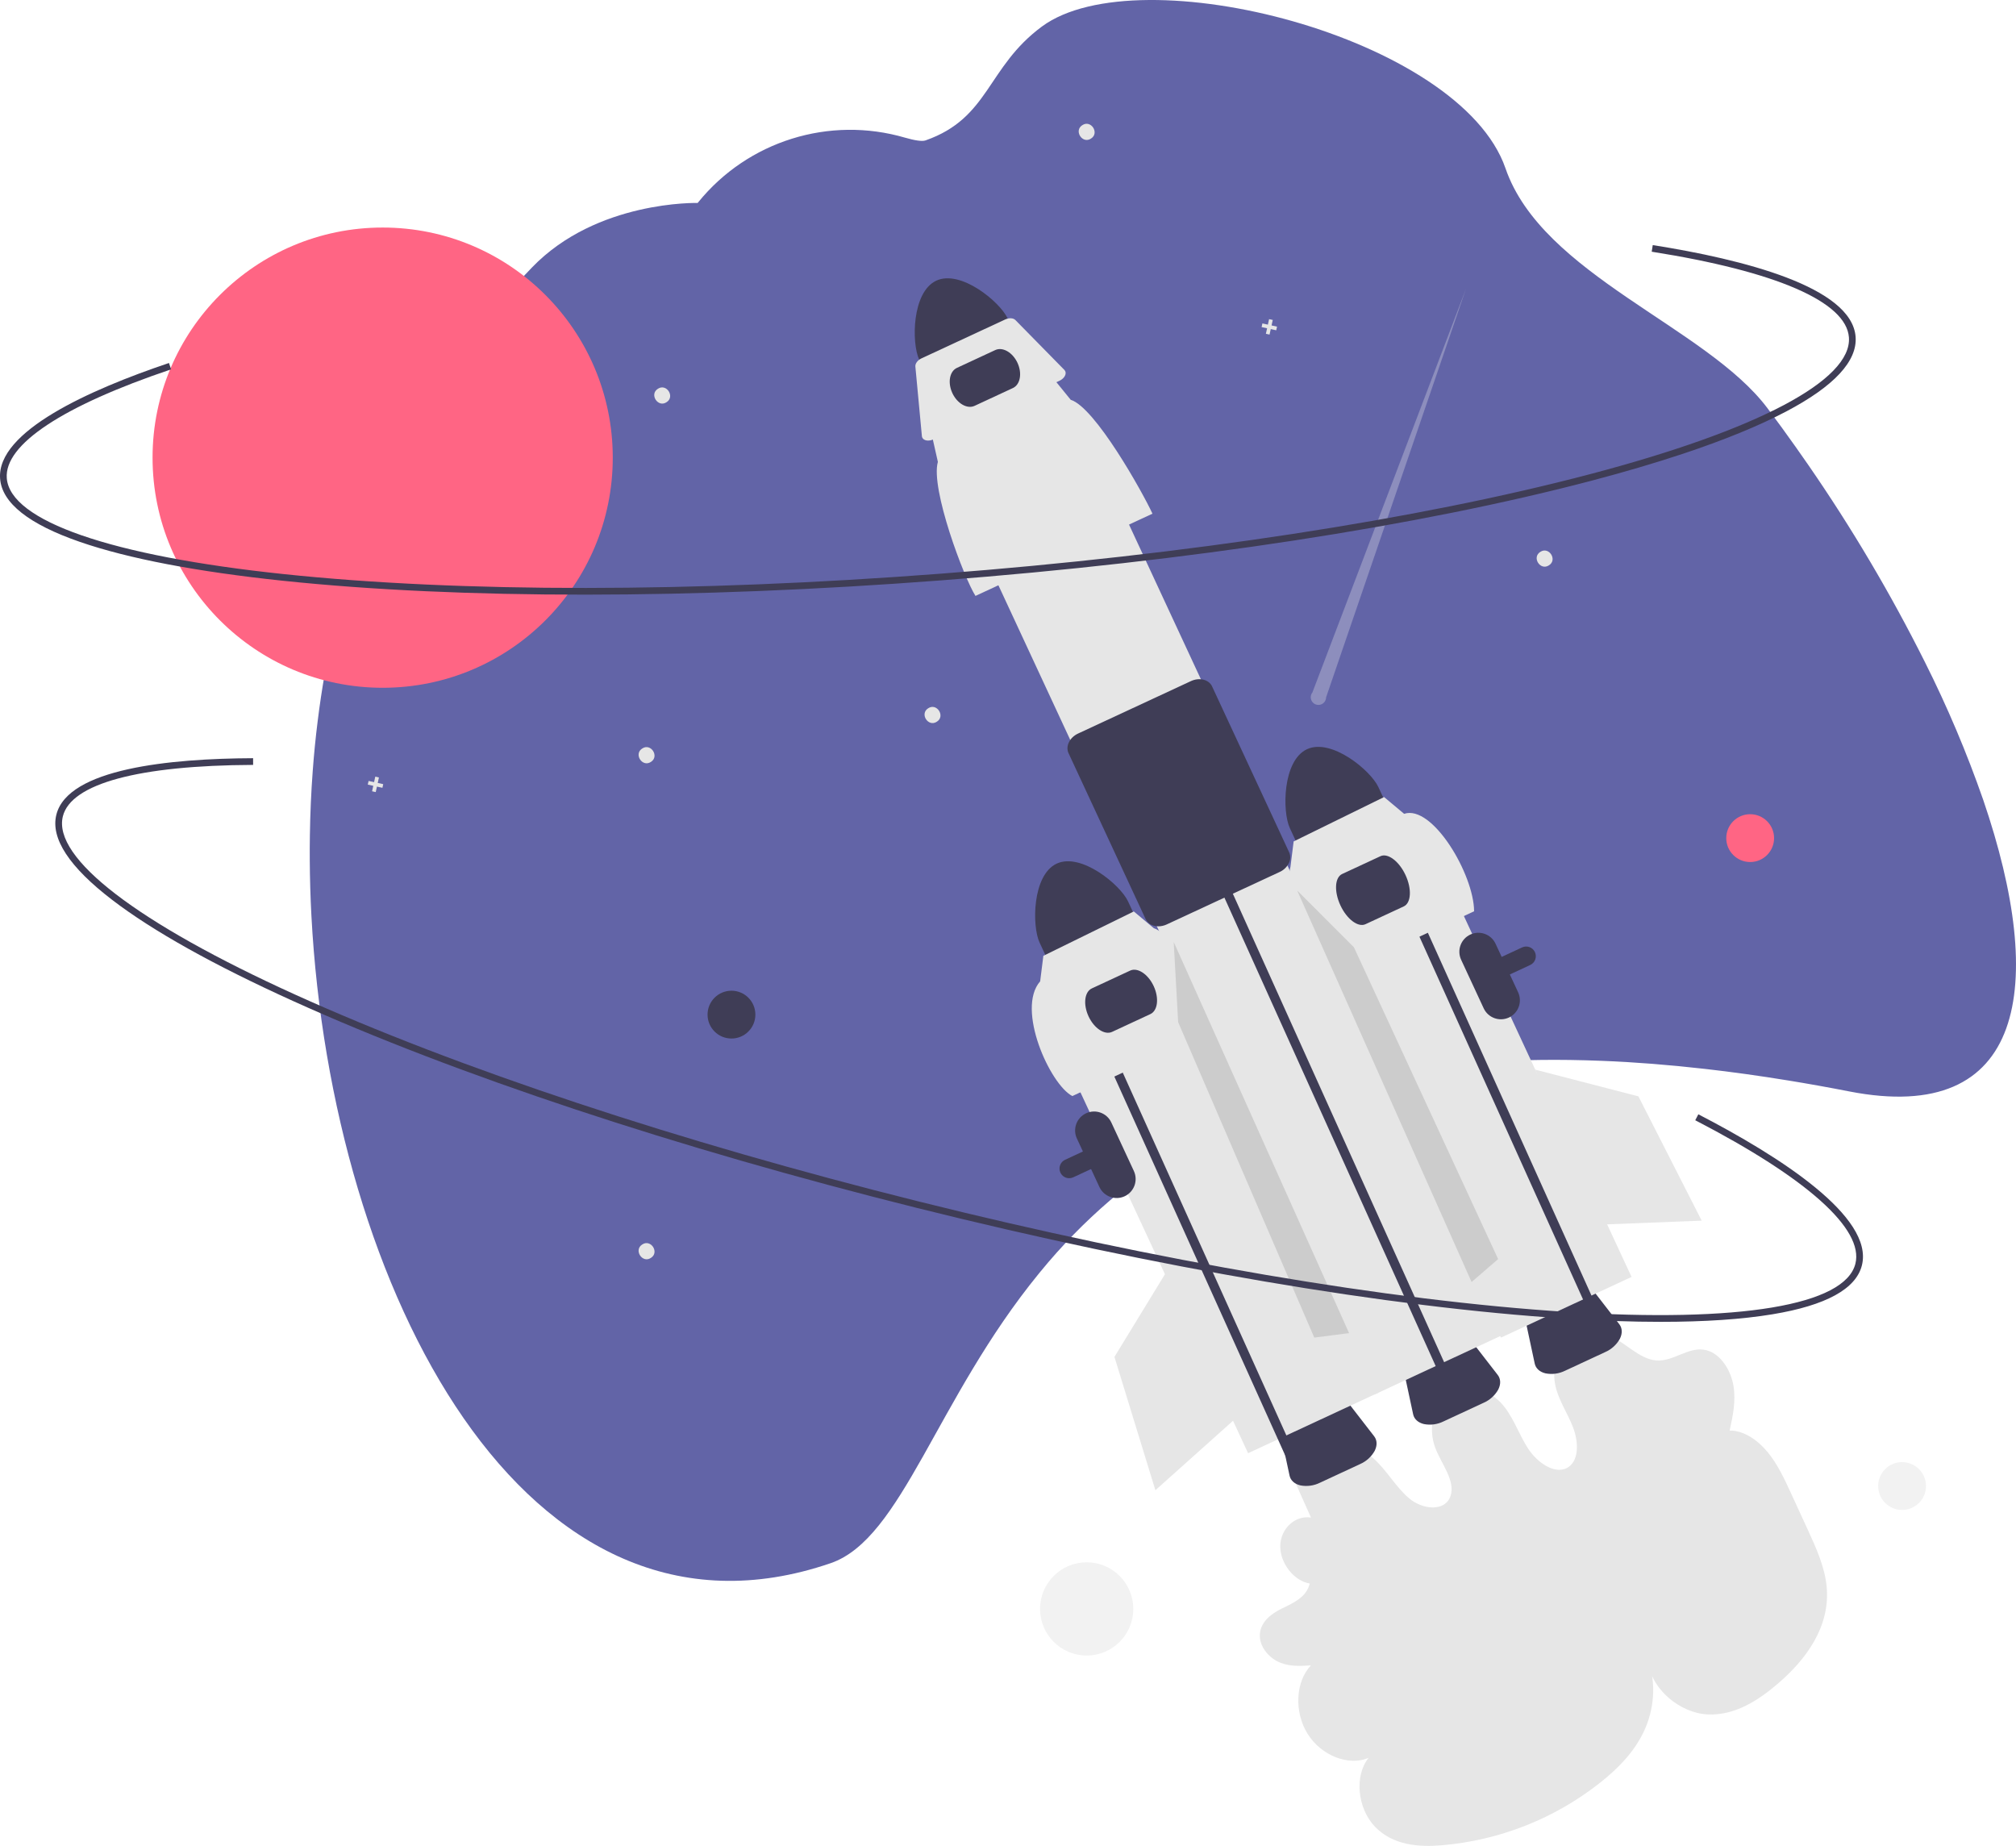
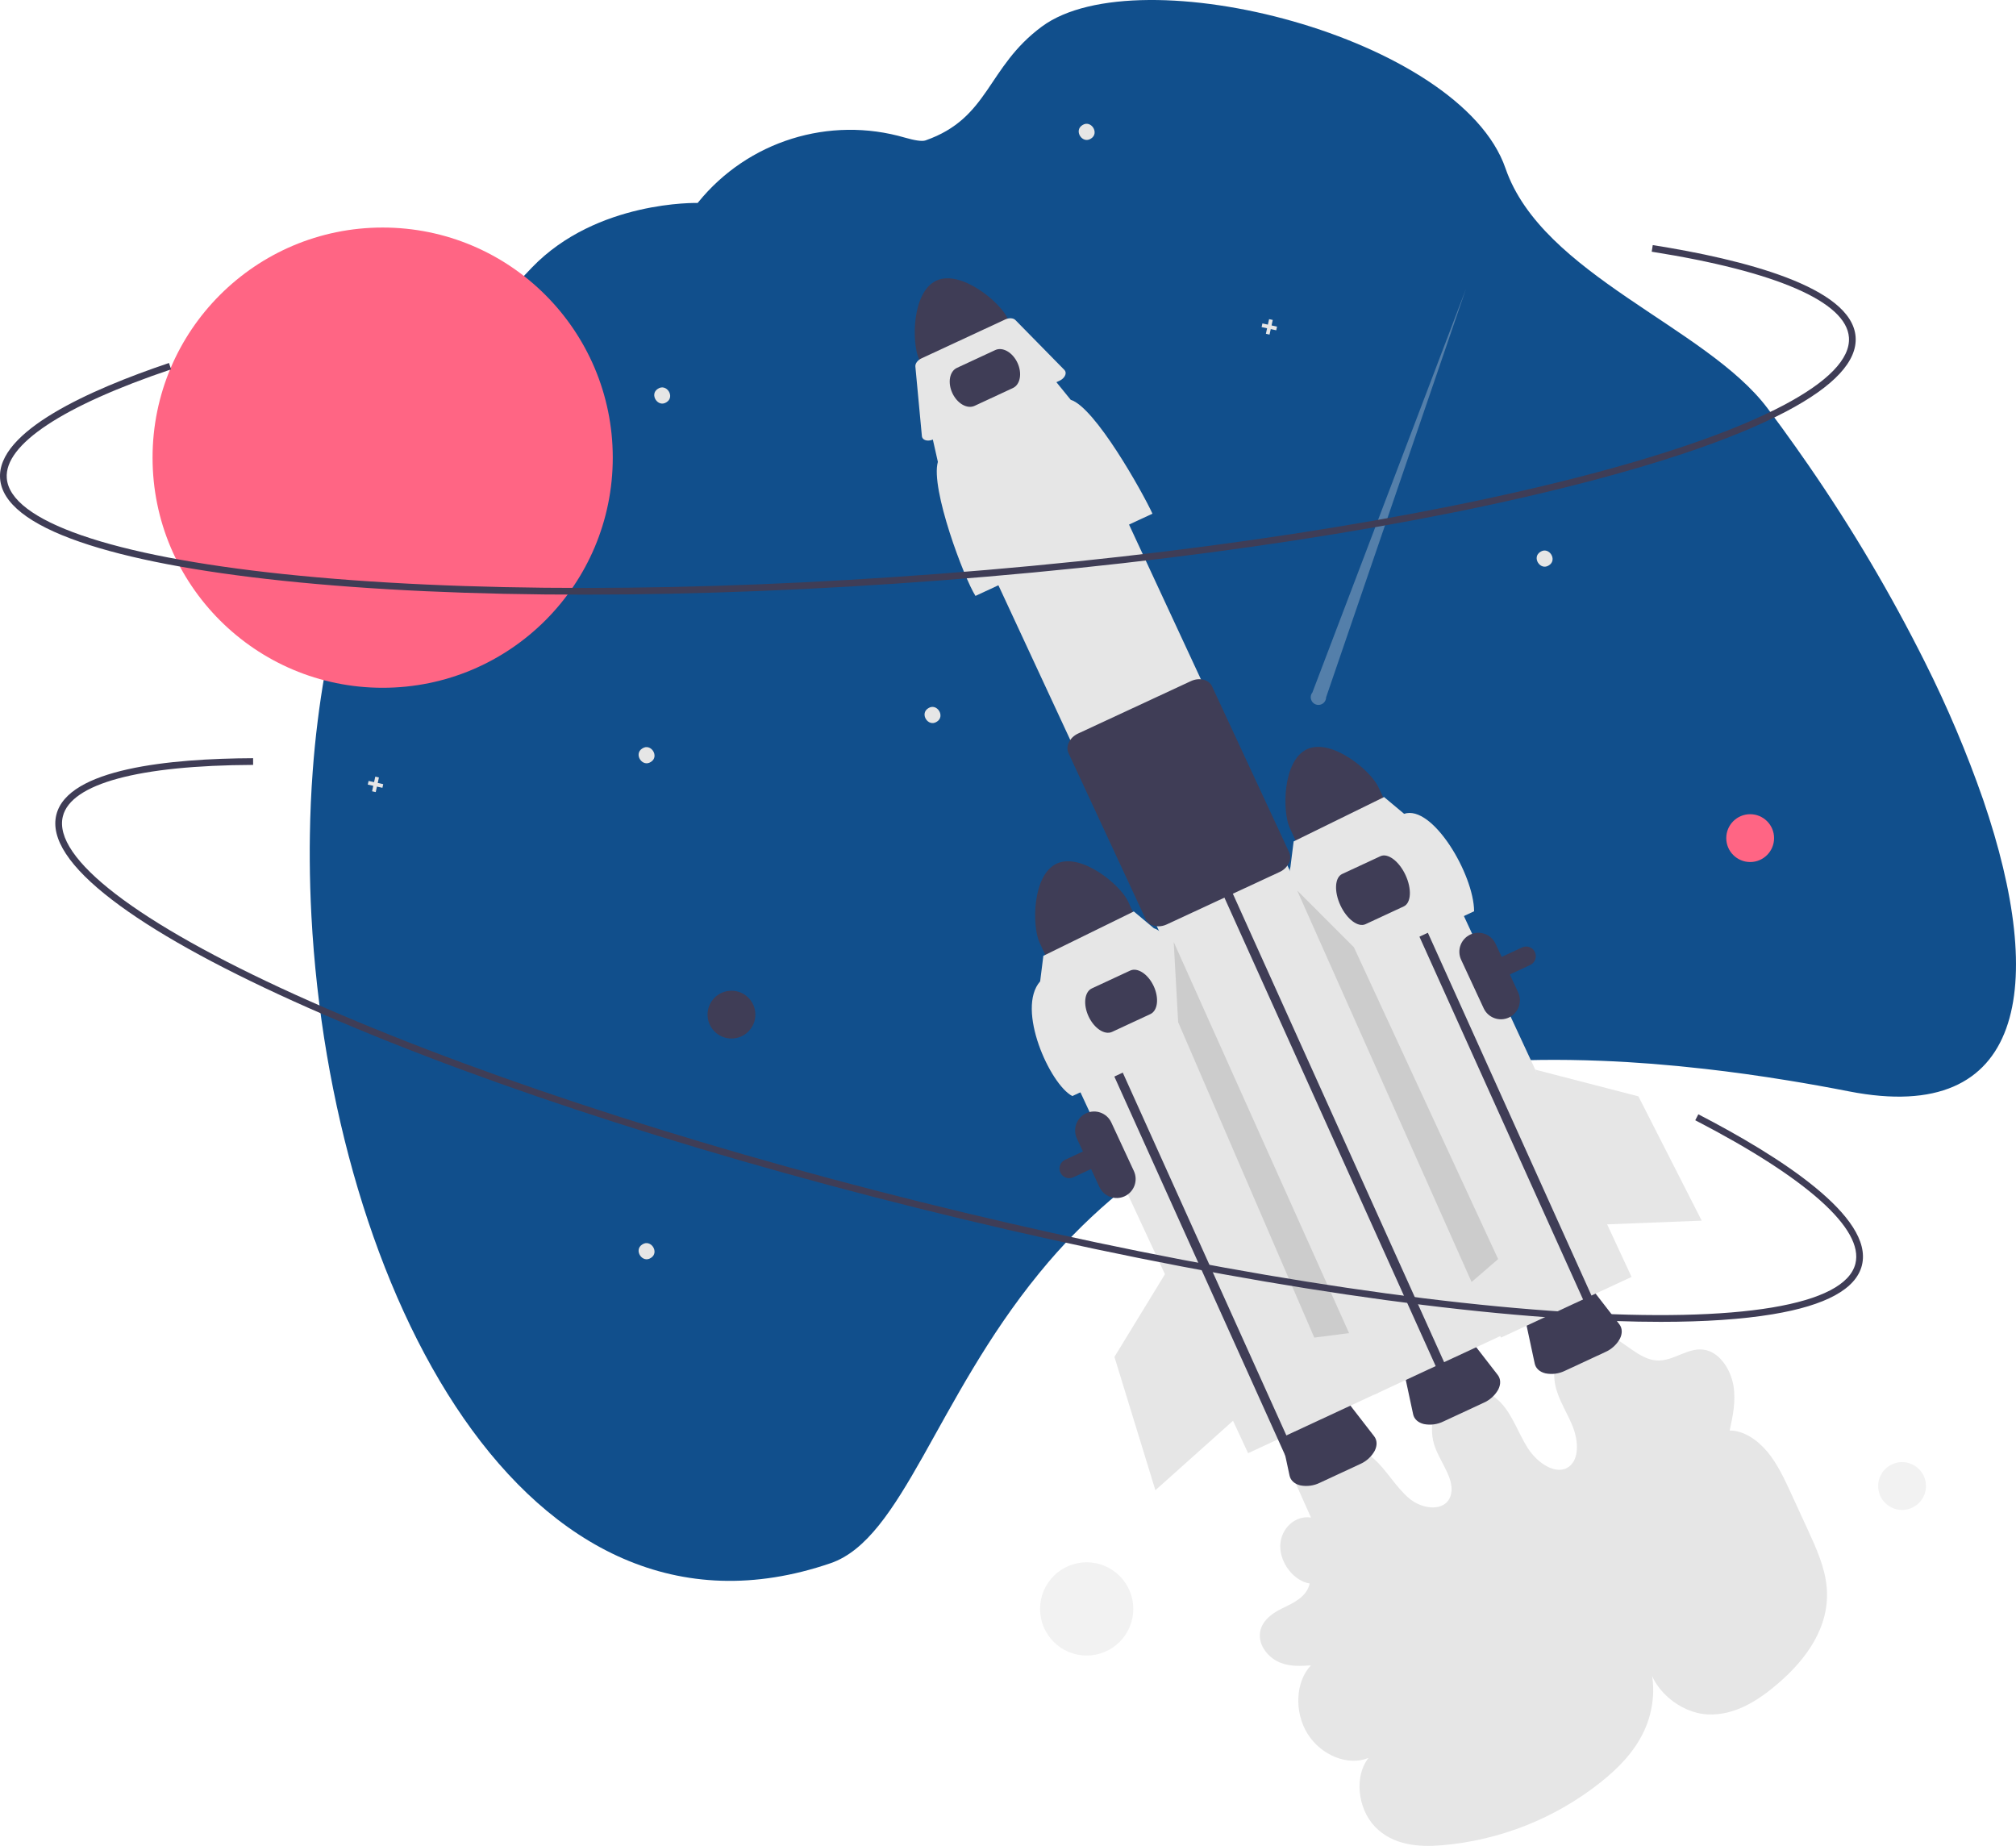
<svg xmlns="http://www.w3.org/2000/svg" id="a13970f5-fcb6-45bc-88b6-f9395b0a599f" data-name="Layer 1" width="902.419" height="826.207" viewBox="0 0 902.419 826.207">
  <path d="M726.95,696.708l8.672,19.444c-7.049-1.122-13.604,4.898-13.751,12.629s6.14,15.774,13.189,16.873c-1.347,6.002-7.161,8.649-12.207,11.075s-10.485,6.45-10.11,12.845c.301,5.135,4.548,9.669,9.058,11.492s9.241,1.543,13.809,1.237c-6.921,7.24-7.596,20.848-1.517,30.611s18.217,14.569,27.305,10.811c-6.422,7.989-5.027,22.618,2.943,30.862,8.034,8.311,19.678,9.115,29.857,8.24a132.238,132.238,0,0,0,71.007-28.14c7.782-6.183,15.05-13.456,19.49-22.941s5.747-21.496,1.612-32.29c1.115,13.522,14.65,24.203,26.826,24.8s22.807-6.261,31.841-14.081c12.014-10.4,23.137-24.979,21.488-42.967-.816-8.905-4.706-17.469-8.521-25.765l-7.396-16.083c-2.986-6.493-6.039-13.095-10.533-18.544s-10.731-9.667-16.973-9.626c1.427-6.52,2.861-13.283,1.665-20.211s-5.776-14.101-12.004-15.723c-7.927-2.065-14.645,5.25-22.616,4.561-7.671-.664-14.01-8.362-21.459-11.412a17.178,17.178,0,0,0-18.537,3.206c-4.722,4.61-6.69,12.398-4.996,19.767,1.484,6.455,5.435,12.149,7.832,18.375s2.77,14.231-1.835,17.631c-5.557,4.103-14.014-1.48-18.356-8.235s-6.834-14.933-12.324-20.614c-6.479-6.705-16.621-8.276-23.293-3.608s-9.222,15.119-5.859,24.004c2.75,7.264,9.049,14.614,6.864,21.454-2.309,7.23-12.413,6.314-18.507,1.205s-10.141-12.806-16.161-18.03c-6.114-5.306-14.098-7.63-21.107-6.146a21.731,21.731,0,0,0-15.573,13.915" transform="translate(-148.7907 -36.89661)" fill="#e6e6e6" />
  <path d="M867.347,642.066l-17.993,8.36a13.812,13.812,0,0,1-8.734,1.177c-2.612-.618-4.377-2.215-4.841-4.383l-4.187-19.554c-.79-3.689,2.265-8.053,7.264-10.376l9.937-4.617c4.999-2.323,10.305-1.843,12.614,1.14l12.244,15.81c1.358,1.753,1.44,4.132.228,6.527A13.812,13.812,0,0,1,867.347,642.066Z" transform="translate(-148.7907 -36.89661)" fill="#3f3d56" />
-   <path d="M309.43,280.659A353.998,353.998,0,0,1,386.932,156.602c29.006-30.112,74.15-28.861,74.15-28.861l.258-.32A87.58,87.58,0,0,1,553.893,98.509c4.304,1.235,7.615,1.783,9.189,1.232,28.707-10.047,27.358-32.724,52.126-50.993,43.367-31.987,187.211,4.654,207.494,63.514,16.439,47.705,89.82,70.827,117.236,107.317q6.431,8.559,12.618,17.316,2.901,4.068,5.737,8.198a730.428,730.428,0,0,1,52.147,88.155,514.113,514.113,0,0,1,26.101,61.684c28.591,83.582,18.814,145.855-60.021,130.47q-13.998-2.739-27.324-4.901-19.296-3.149-37.246-5.176-24.172-2.749-45.994-3.602-7.337-.295-14.405-.396c-69.67-.966-121.349,12.146-160.719,32.502q-10.011,5.163-18.973,10.923a236.054,236.054,0,0,0-26.08,19.319,254.898,254.898,0,0,0-31.422,32.197l-.522.639c-46.048,56.326-61.203,118.682-93.235,129.661C383.674,783.51,297.074,613.35,288.193,446.896q-.673-12.582-.743-25.091-.042-5.592.055-11.154c.141-9.673.567-19.285,1.281-28.78q.4-5.445.928-10.833c.388-3.873.81-7.724,1.298-11.55C294.495,331.442,300.589,304.758,309.43,280.659Z" transform="translate(-148.7907 -36.89661)" fill="#6264A7" />
+   <path d="M309.43,280.659A353.998,353.998,0,0,1,386.932,156.602c29.006-30.112,74.15-28.861,74.15-28.861l.258-.32A87.58,87.58,0,0,1,553.893,98.509c4.304,1.235,7.615,1.783,9.189,1.232,28.707-10.047,27.358-32.724,52.126-50.993,43.367-31.987,187.211,4.654,207.494,63.514,16.439,47.705,89.82,70.827,117.236,107.317q6.431,8.559,12.618,17.316,2.901,4.068,5.737,8.198a730.428,730.428,0,0,1,52.147,88.155,514.113,514.113,0,0,1,26.101,61.684c28.591,83.582,18.814,145.855-60.021,130.47q-13.998-2.739-27.324-4.901-19.296-3.149-37.246-5.176-24.172-2.749-45.994-3.602-7.337-.295-14.405-.396c-69.67-.966-121.349,12.146-160.719,32.502q-10.011,5.163-18.973,10.923a236.054,236.054,0,0,0-26.08,19.319,254.898,254.898,0,0,0-31.422,32.197l-.522.639c-46.048,56.326-61.203,118.682-93.235,129.661C383.674,783.51,297.074,613.35,288.193,446.896q-.673-12.582-.743-25.091-.042-5.592.055-11.154c.141-9.673.567-19.285,1.281-28.78q.4-5.445.928-10.833c.388-3.873.81-7.724,1.298-11.55C294.495,331.442,300.589,304.758,309.43,280.659Z" transform="translate(-148.7907 -36.89661)" fill="#114f8c" />
  <path d="M733.834,372.24c-10.935,5.091-11.115,27.895-7.686,35.284l6.214,13.374,39.609-18.403-6.214-13.374C762.321,381.735,744.777,367.166,733.834,372.24Z" transform="translate(-148.7907 -36.89661)" fill="#3f3d56" />
  <path d="M627.393,564.256a4.333,4.333,0,0,1-4.07-5.819,4.3,4.3,0,0,1,2.243-2.44L830.12,460.958a4.33,4.33,0,0,1,5.752,2.102,4.336,4.336,0,0,1-2.103,5.752h-0L629.215,563.85A4.306,4.306,0,0,1,627.393,564.256Z" transform="translate(-148.7907 -36.89661)" fill="#3f3d56" />
  <rect x="771.788" y="414.474" width="64.474" height="217.68" transform="translate(-294.4339 350.6066) rotate(-24.9202)" fill="#e6e6e6" />
  <path d="M567.905,162.514c-10.935,5.091-11.115,27.895-7.686,35.284l6.214,13.374,39.609-18.403L599.827,179.395C596.392,172.009,578.848,157.44,567.905,162.514Z" transform="translate(-148.7907 -36.89661)" fill="#3f3d56" />
  <path d="M812.919,664.761l-17.993,8.36a13.812,13.812,0,0,1-8.734,1.177c-2.612-.618-4.377-2.215-4.841-4.383l-4.187-19.554c-.79-3.689,2.265-8.053,7.264-10.376l9.937-4.617c4.999-2.323,10.305-1.843,12.614,1.14L819.224,652.319c1.358,1.753,1.44,4.132.228,6.527A13.812,13.812,0,0,1,812.919,664.761Z" transform="translate(-148.7907 -36.89661)" fill="#3f3d56" />
  <path d="M757.601,692.207,739.608,700.566a13.812,13.812,0,0,1-8.734,1.177c-2.612-.618-4.377-2.215-4.841-4.383l-4.187-19.554c-.79-3.689,2.265-8.053,7.264-10.376l9.937-4.617c4.999-2.323,10.305-1.843,12.614,1.14l12.244,15.81c1.358,1.753,1.44,4.132.228,6.527A13.812,13.812,0,0,1,757.601,692.207Z" transform="translate(-148.7907 -36.89661)" fill="#3f3d56" />
  <rect x="668.302" y="227.978" width="64.474" height="440.016" transform="translate(-272.3289 299.9887) rotate(-24.9202)" fill="#e6e6e6" />
  <polyline points="548.951 403.691 542.39 389.254 546.167 387.512 552.708 401.903 647.423 611.909 643.65 613.662" fill="#3f3d56" />
  <polyline points="622.951 391.691 616.39 377.254 620.167 375.512 626.708 389.903 721.423 599.909 717.65 601.662" fill="#3f3d56" />
  <path d="M664.671,266.814l-79.226,36.809c-5.044-7.847-20.249-48.06-16.835-59.991l-2.563-11.378,54.703-25.416,7.322,9.007C638.942,219.18,660.102,256.951,664.671,266.814Z" transform="translate(-148.7907 -36.89661)" fill="#e6e6e6" />
  <path d="M623.037,207.325l-56.451,26.228c-2.084.968-4.303.612-4.956-.795a1.952,1.952,0,0,1-.172-.643l-2.922-31.168c-.125-1.335,1.017-2.847,2.761-3.658L598.734,179.896c1.744-.81,3.637-.708,4.576.249l21.936,22.334c1.122,1.142.513,3.098-1.361,4.367A6.081,6.081,0,0,1,623.037,207.325Z" transform="translate(-148.7907 -36.89661)" fill="#e6e6e6" />
  <path d="M667.313,451.514a7.626,7.626,0,0,1-1.814-.214,5.604,5.604,0,0,1-3.896-3.025L627.09,373.992c-1.428-3.075.489-7.008,4.274-8.767l50.536-23.48c3.786-1.76,8.027-.688,9.457,2.387l34.513,74.283a5.603,5.603,0,0,1-.201,4.929,8.506,8.506,0,0,1-4.074,3.838l-50.536,23.479A8.92,8.92,0,0,1,667.313,451.514Z" transform="translate(-148.7907 -36.89661)" fill="#3f3d56" />
  <rect x="658.612" y="466.208" width="64.474" height="217.68" transform="translate(-326.7693 307.736) rotate(-24.9202)" fill="#e6e6e6" />
  <path d="M602.189,210.581l-17.147,7.967c-3.309,1.537-7.773-1.024-9.95-5.71s-1.256-9.749,2.053-11.286l17.147-7.967c3.309-1.537,7.773,1.024,9.95,5.71S605.498,209.044,602.189,210.581Z" transform="translate(-148.7907 -36.89661)" fill="#3f3d56" />
  <path d="M621.799,423.444c-10.935,5.091-11.115,27.895-7.686,35.284l6.214,13.374,39.609-18.403L653.722,440.324C650.287,432.939,632.742,418.37,621.799,423.444Z" transform="translate(-148.7907 -36.89661)" fill="#3f3d56" />
  <path d="M440.152,377.925c-3.862,2.573-7.815-3.551-3.878-6.01C440.135,369.342,444.088,375.466,440.152,377.925Z" transform="translate(-148.7907 -36.89661)" fill="#e6e6e6" />
  <path d="M842.152,289.925c-3.862,2.573-7.815-3.551-3.878-6.01C842.135,281.342,846.088,287.466,842.152,289.925Z" transform="translate(-148.7907 -36.89661)" fill="#e6e6e6" />
  <path d="M568.152,359.925c-3.862,2.573-7.815-3.551-3.878-6.01C568.135,351.342,572.088,357.466,568.152,359.925Z" transform="translate(-148.7907 -36.89661)" fill="#e6e6e6" />
  <path d="M440.152,599.925c-3.862,2.573-7.815-3.551-3.878-6.01C440.135,591.342,444.088,597.466,440.152,599.925Z" transform="translate(-148.7907 -36.89661)" fill="#e6e6e6" />
  <path d="M637.152,98.925c-3.862,2.573-7.815-3.551-3.878-6.01C637.135,90.342,641.088,96.466,637.152,98.925Z" transform="translate(-148.7907 -36.89661)" fill="#e6e6e6" />
  <path d="M447.152,216.925c-3.862,2.573-7.815-3.551-3.878-6.01C447.135,208.342,451.088,214.466,447.152,216.925Z" transform="translate(-148.7907 -36.89661)" fill="#e6e6e6" />
  <polygon points="571.639 146.2 569.182 145.661 569.72 143.203 568.082 142.844 567.543 145.302 565.086 144.764 564.727 146.402 567.184 146.941 566.646 149.398 568.284 149.757 568.823 147.299 571.28 147.838 571.639 146.2" fill="#e6e6e6" />
  <polygon points="171.542 350.978 169.085 350.439 169.623 347.982 167.985 347.623 167.446 350.08 164.988 349.542 164.629 351.18 167.087 351.719 166.549 354.177 168.187 354.535 168.726 352.078 171.183 352.616 171.542 350.978" fill="#e6e6e6" />
  <path d="M824.22,492.333a8.51,8.51,0,0,1-11.29-4.127l-10.113-21.765a8.5,8.5,0,0,1,15.417-7.163l10.113,21.765A8.51,8.51,0,0,1,824.22,492.333Z" transform="translate(-148.7907 -36.89661)" fill="#3f3d56" />
  <path d="M652.22,572.333a8.51,8.51,0,0,1-11.29-4.127l-10.113-21.765a8.5,8.5,0,0,1,15.417-7.163l10.113,21.765A8.51,8.51,0,0,1,652.22,572.333Z" transform="translate(-148.7907 -36.89661)" fill="#3f3d56" />
  <path d="M808.642,444.778l-67.806,31.503c-4.317-6.716-17.331-41.133-14.409-51.344l1.434-11.423,40.486-19.863,8.971,7.505C789.959,396.883,808.539,428.205,808.642,444.778Z" transform="translate(-148.7907 -36.89661)" fill="#e6e6e6" />
  <path d="M777.162,442.594l-17.147,7.967c-3.309,1.537-8.344-2.253-11.222-8.447s-2.528-12.487.781-14.024l17.147-7.967c3.309-1.537,8.344,2.253,11.222,8.447S780.471,441.056,777.162,442.594Z" transform="translate(-148.7907 -36.89661)" fill="#3f3d56" />
  <polyline points="482.951 446.691 476.39 432.254 480.167 430.512 486.708 444.903 581.423 654.909 577.65 656.662" fill="#3f3d56" />
  <path d="M696.607,495.981l-67.806,31.503c-10.003-5.165-25.291-38.961-14.409-51.344l1.434-11.423,40.486-19.863,8.971,7.505C674.587,455.214,692.697,487.541,696.607,495.981Z" transform="translate(-148.7907 -36.89661)" fill="#e6e6e6" />
  <path d="M663.732,490.793l-17.147,7.967c-3.309,1.537-8.03-1.579-10.524-6.945s-1.83-10.985,1.479-12.522l17.147-7.967c3.309-1.537,8.03,1.579,10.524,6.945S667.041,489.256,663.732,490.793Z" transform="translate(-148.7907 -36.89661)" fill="#3f3d56" />
  <circle cx="171.291" cy="204.845" r="103" fill="#ff6584" />
  <path d="M742.396,349.021l62.593-182.809L736.258,346.832a3.442,3.442,0,1,0,6.138,2.188Z" transform="translate(-148.7907 -36.89661)" fill="#f0f0f0" opacity="0.3" />
  <path d="M901.95,240.055q-18.38,6.108-40.751,12.001c-77.145,20.311-180.55,36.154-291.166,44.613-110.615,8.458-215.227,8.519-294.563.174-38.647-4.066-69.215-9.913-90.854-17.381-22.909-7.905-34.947-17.432-35.78-28.314-1.621-21.2,40.213-39.859,75.592-51.778l.958,2.843C176.801,218.581,150.678,235.879,151.828,250.919c1.464,19.156,46.644,34.806,123.955,42.94,79.162,8.327,183.581,8.263,294.021-.181,110.44-8.445,213.655-24.257,290.63-44.523,75.174-19.791,117.45-42.129,115.986-61.285-1.216-15.905-32.567-29.51-88.278-38.312l.468-2.963c40.48,6.396,89.093,18.708,90.801,41.047.832,10.882-9.618,22.127-31.059,33.424C936.131,227.503,920.601,233.856,901.95,240.055Z" transform="translate(-148.7907 -36.89661)" fill="#3f3d56" />
  <circle cx="783.425" cy="375.136" r="10.702" fill="#ff6584" />
  <circle cx="851.425" cy="665.136" r="10.702" fill="#f2f2f2" />
  <circle cx="486.425" cy="720.136" r="20.866" fill="#f2f2f2" />
  <circle cx="327.425" cy="454.136" r="10.702" fill="#3f3d56" />
  <polygon points="687.226 478.768 733.402 490.721 761.723 546.349 713.843 548.227 687.226 478.768" fill="#e6e6e6" />
  <polygon points="580.645 398.574 606.059 424.002 670.606 563.557 658.722 573.824 580.645 398.574" fill="#ccc" />
  <polygon points="525.386 421.624 527.38 457.52 588.304 598.694 603.88 596.688 525.386 421.624" fill="#ccc" />
  <polygon points="523.723 566.637 498.854 607.339 517.187 667.008 552.9 635.061 523.723 566.637" fill="#e6e6e6" />
  <path d="M892.195,628.544q-19.368,0-42.457-1.464c-79.614-5.056-182.738-22.633-290.376-49.492-107.638-26.859-206.93-59.794-279.585-92.734-35.393-16.047-62.556-31.236-80.735-45.147-19.247-14.727-27.666-27.564-25.024-38.153,5.148-20.629,50.731-25.142,88.064-25.295l.013,3c-51.268.21-81.514,8.387-85.166,23.022-4.652,18.64,33.287,47.741,104.087,79.841,72.496,32.868,171.605,65.739,279.073,92.557,107.467,26.816,210.401,44.363,289.84,49.408,77.579,4.928,124.743-2.938,129.395-21.578,3.862-15.477-21.598-38.275-71.689-64.198l1.379-2.664c36.397,18.836,78.646,45.852,73.222,67.589C979.592,613.823,966.13,621.199,942.22,625.157,928.59,627.413,911.85,628.544,892.195,628.544Z" transform="translate(-148.7907 -36.89661)" fill="#3f3d56" />
</svg>
